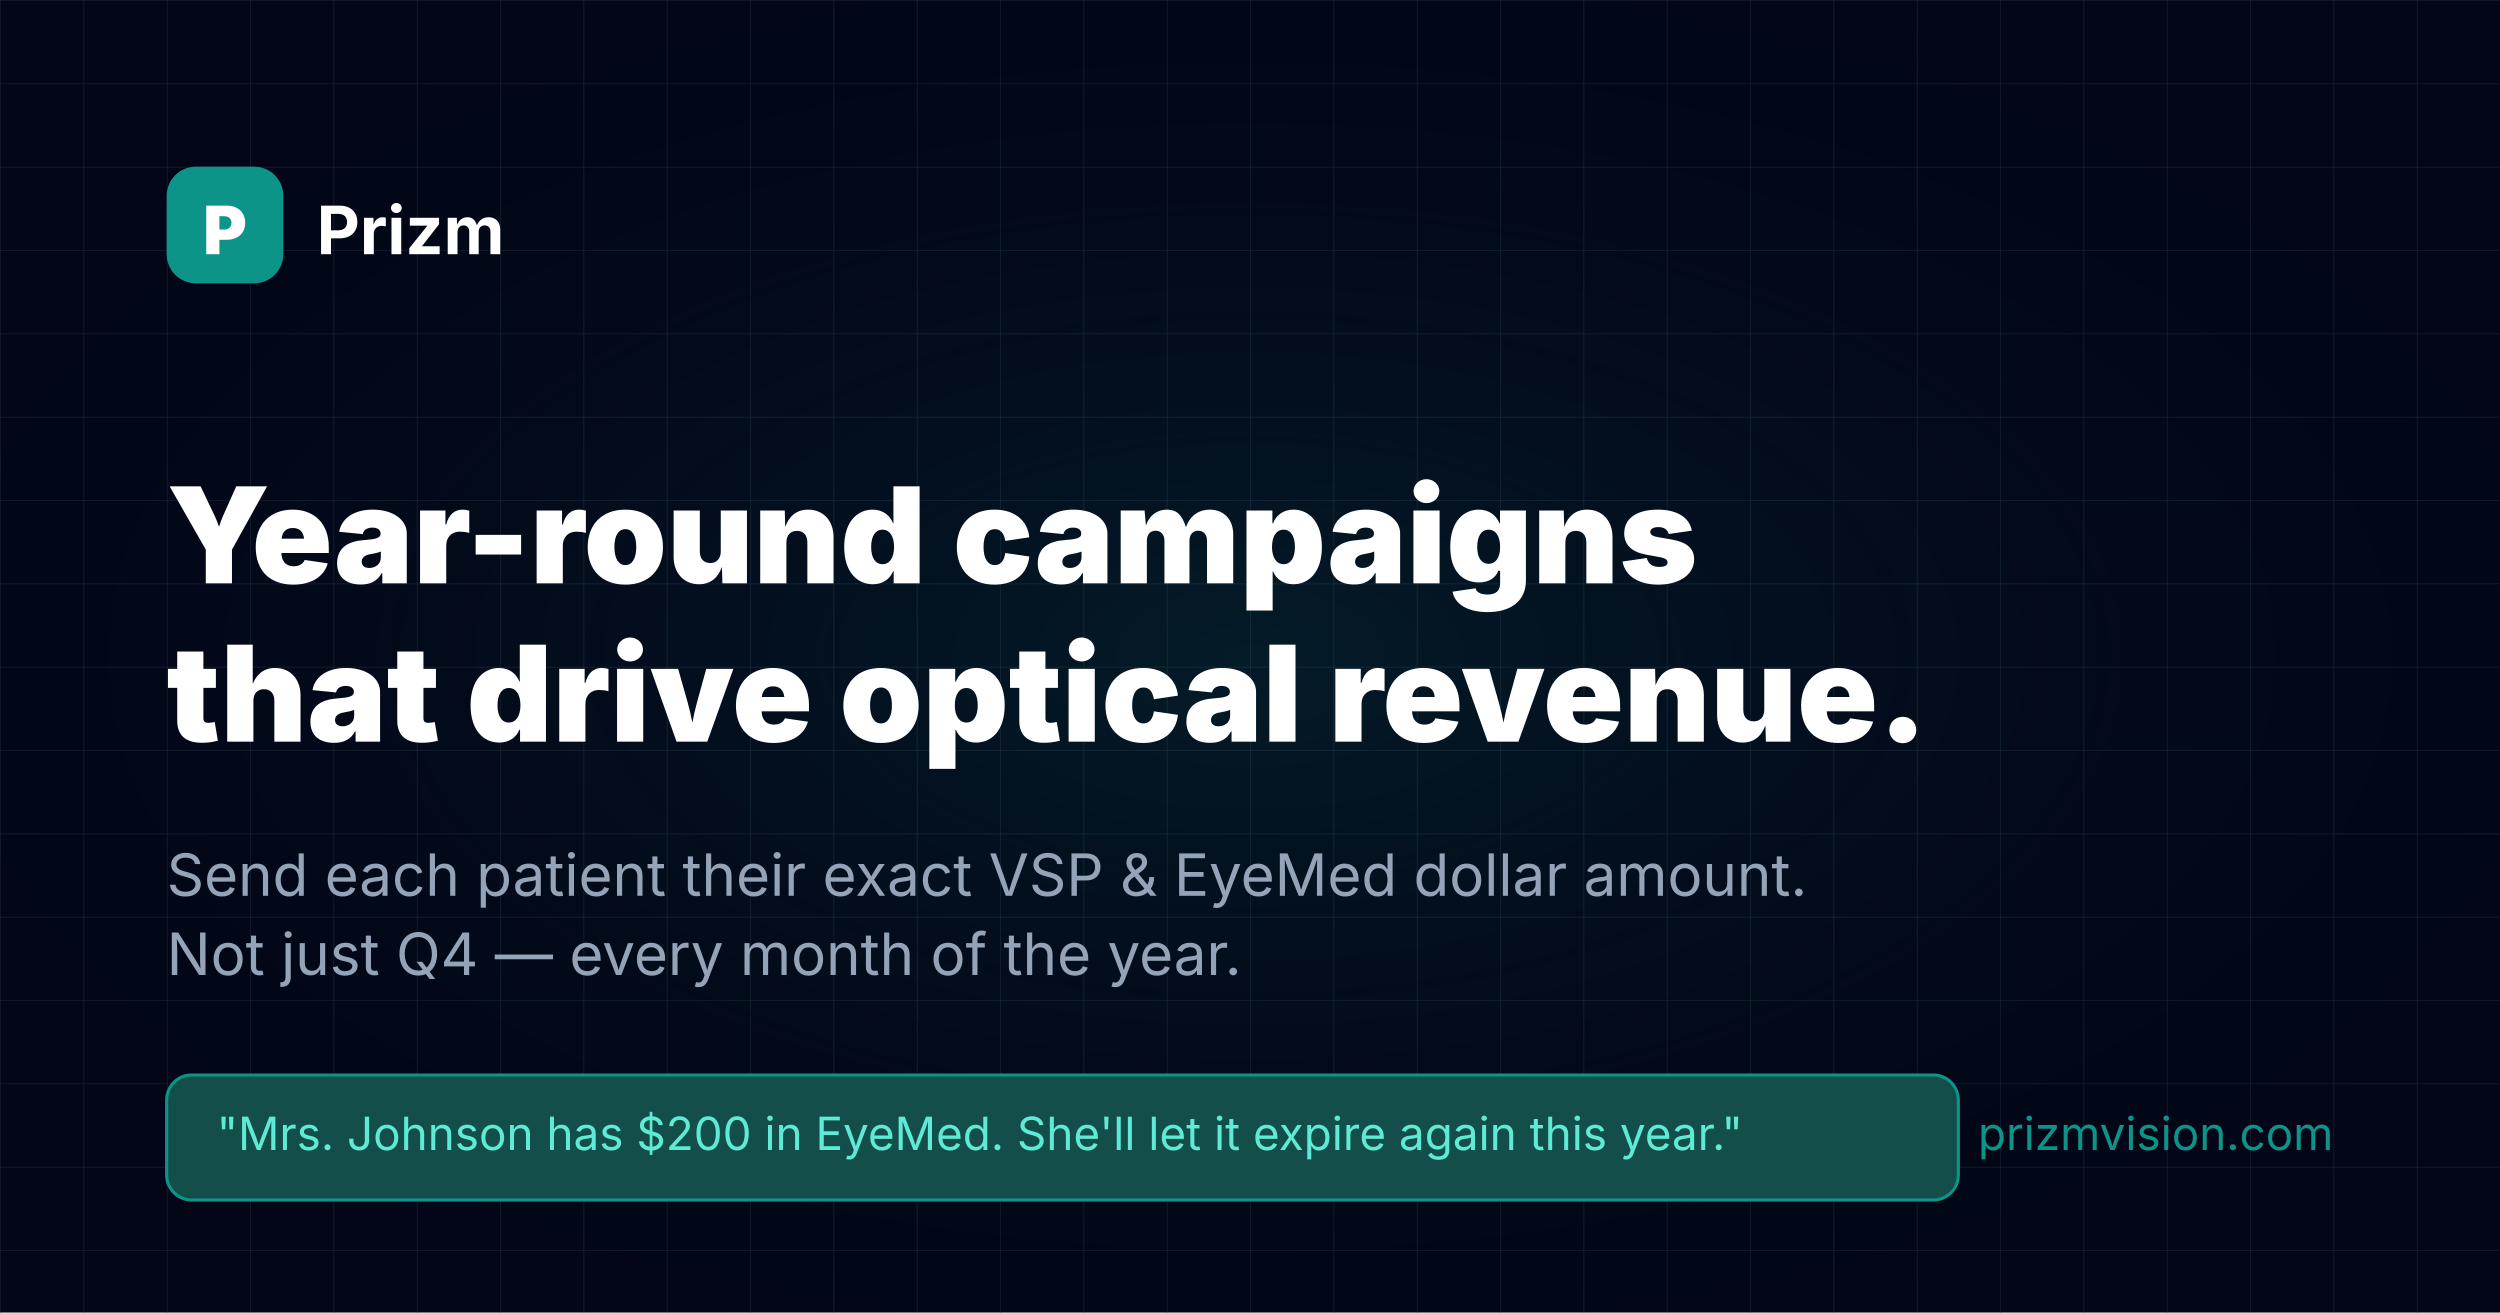
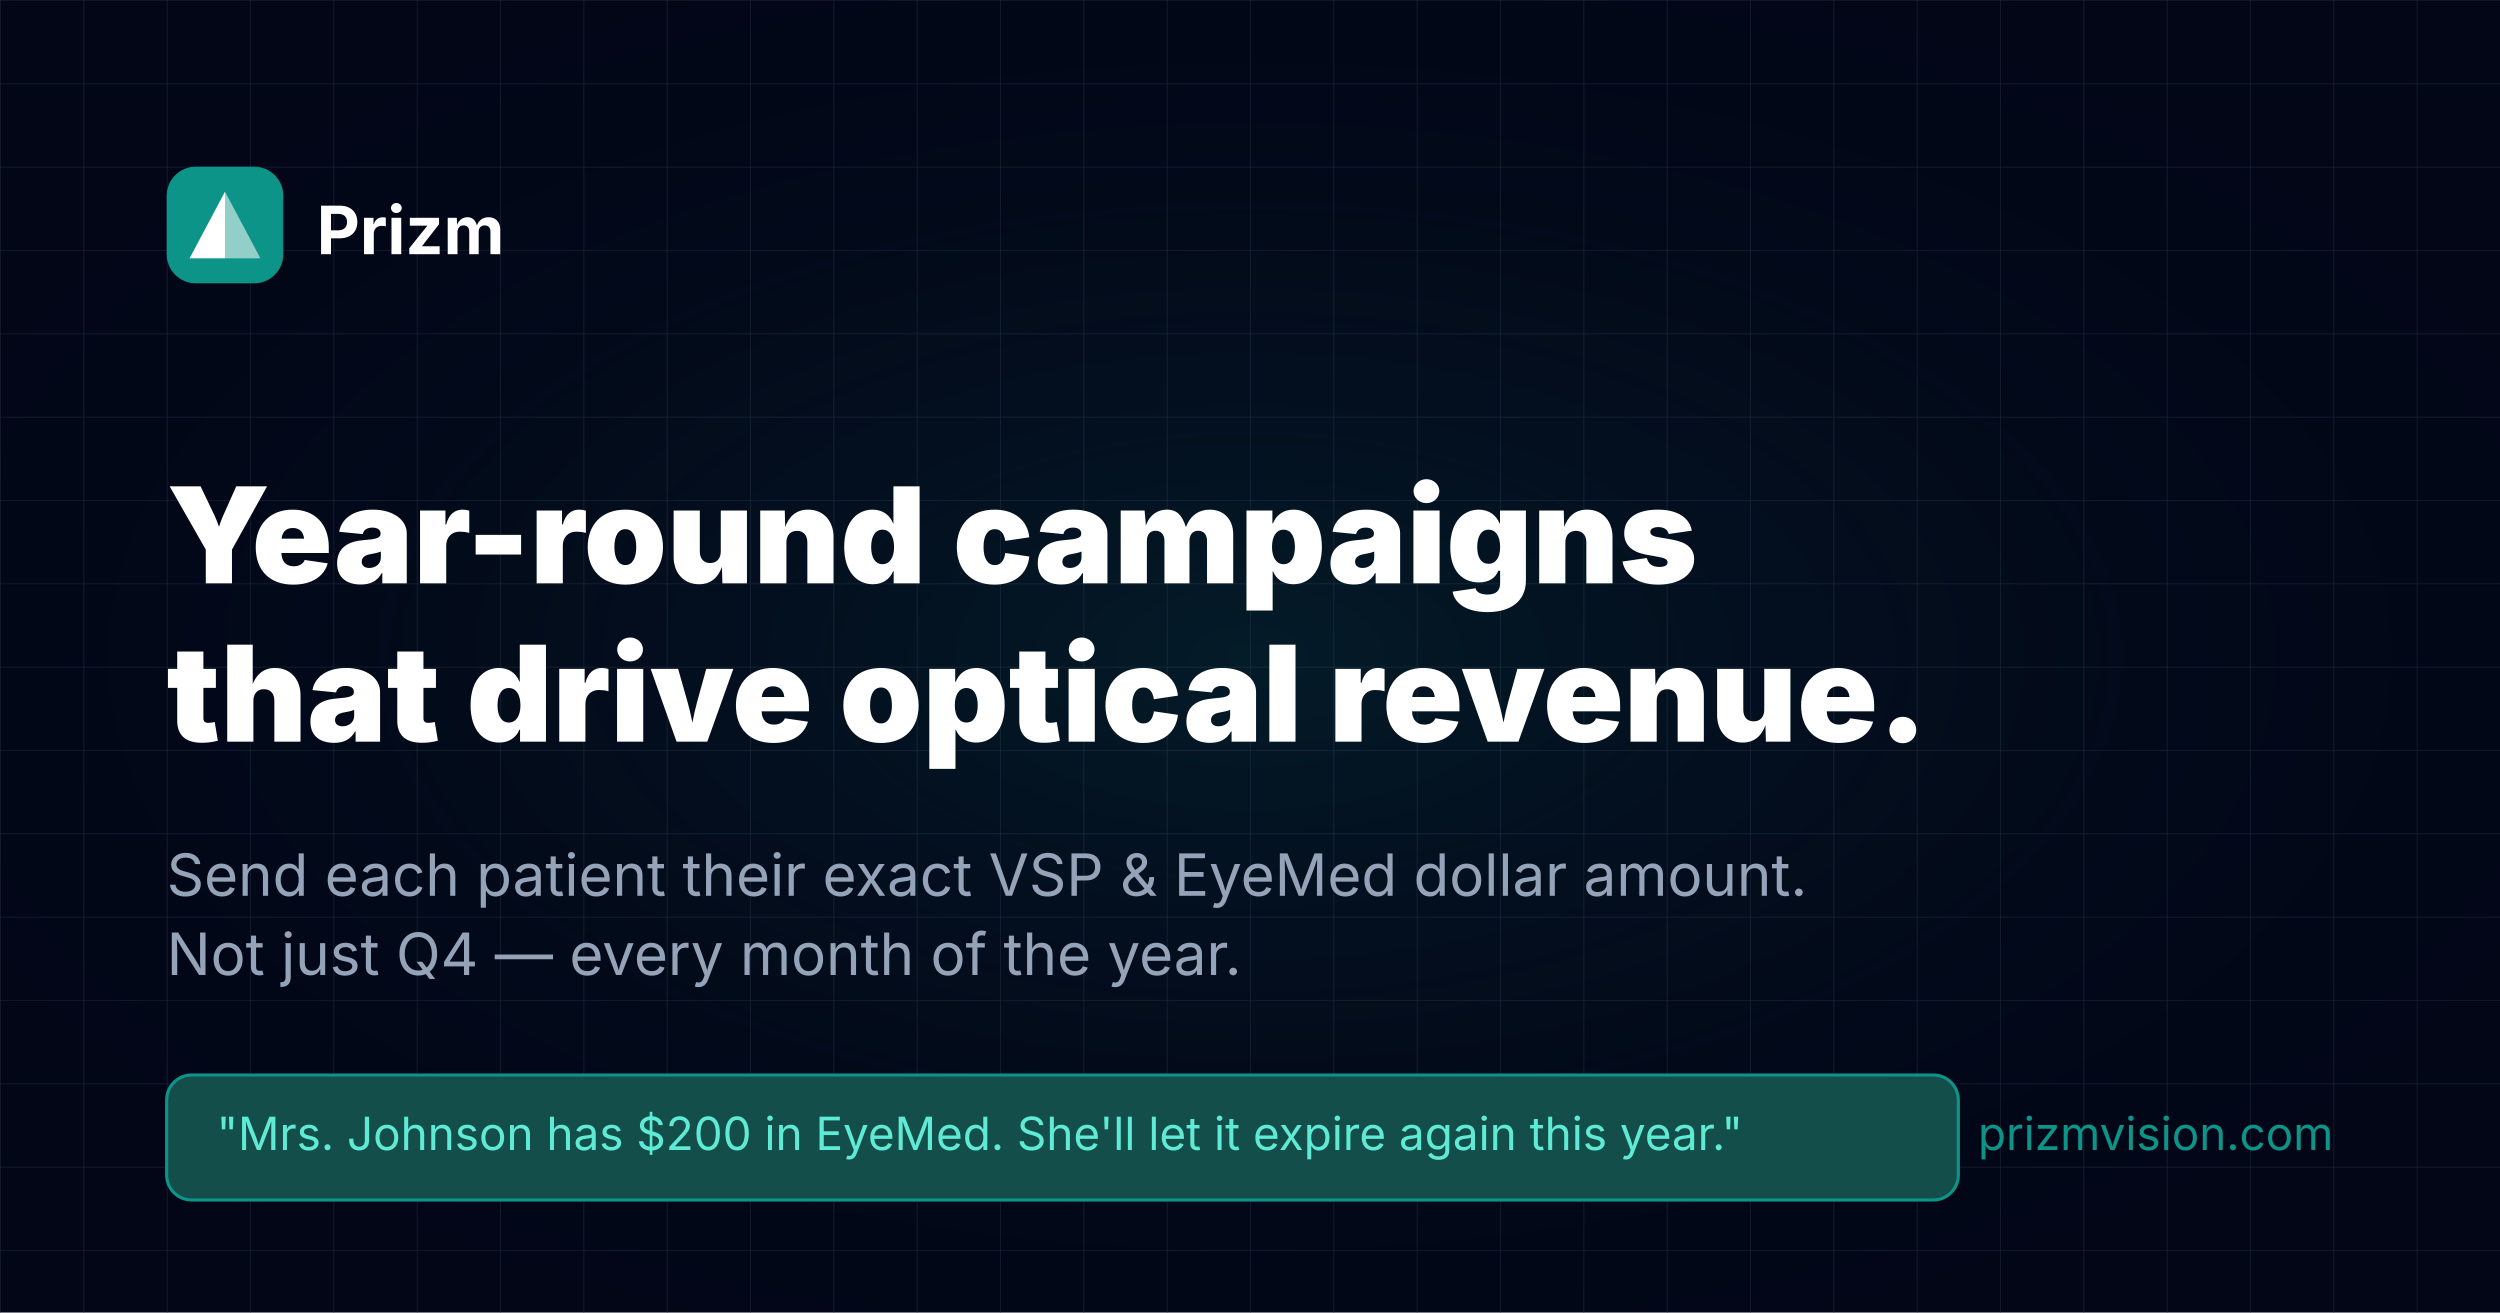
<svg xmlns="http://www.w3.org/2000/svg" width="1200" height="630" viewBox="0 0 1200 630" fill="none">
  <rect width="1200" height="630" fill="#020617" />
  <defs>
    <pattern id="grid" width="40" height="40" patternUnits="userSpaceOnUse">
      <path d="M 40 0 L 0 0 0 40" fill="none" stroke="#1e293b" stroke-width="0.5" />
    </pattern>
    <radialGradient id="glow" cx="50%" cy="50%" r="60%">
      <stop offset="0%" stop-color="#0d9488" stop-opacity="0.15" />
      <stop offset="100%" stop-color="#020617" stop-opacity="0" />
    </radialGradient>
  </defs>
  <rect width="1200" height="630" fill="url(#grid)" />
  <rect width="1200" height="630" fill="url(#glow)" />
  <rect x="80" y="80" width="56" height="56" rx="14" fill="#0d9488" />
-   <text x="108" y="122" font-family="system-ui, -apple-system, sans-serif" font-size="32" font-weight="900" fill="white" text-anchor="middle">P</text>
+   <path d="M108 92L108 124L91 124Z" fill="#ffffff" />
+   <path d="M108 92L125 124L108 124Z" fill="#ffffff" fill-opacity="0.55" />
  <text x="152" y="122" font-family="system-ui, -apple-system, sans-serif" font-size="32" font-weight="700" fill="white">Prizm</text>
  <text x="80" y="280" font-family="system-ui, -apple-system, sans-serif" font-size="64" font-weight="900" fill="white">Year-round campaigns</text>
  <text x="80" y="356" font-family="system-ui, -apple-system, sans-serif" font-size="64" font-weight="900" fill="white">that drive optical revenue.</text>
  <text x="80" y="430" font-family="system-ui, -apple-system, sans-serif" font-size="28" fill="#94a3b8">Send each patient their exact VSP &amp; EyeMed dollar amount.</text>
  <text x="80" y="468" font-family="system-ui, -apple-system, sans-serif" font-size="28" fill="#94a3b8">Not just Q4 — every month of the year.</text>
  <rect x="80" y="516" width="860" height="60" rx="12" fill="#134e4a" stroke="#0d9488" stroke-width="1.5" />
  <text x="104" y="552" font-family="system-ui, -apple-system, sans-serif" font-size="22" fill="#5eead4">"Mrs. Johnson has $200 in EyeMed. She'll let it expire again this year."</text>
  <text x="1120" y="552" font-family="system-ui, -apple-system, sans-serif" font-size="22" fill="#0d9488" text-anchor="end">prizmvision.com</text>
</svg>
